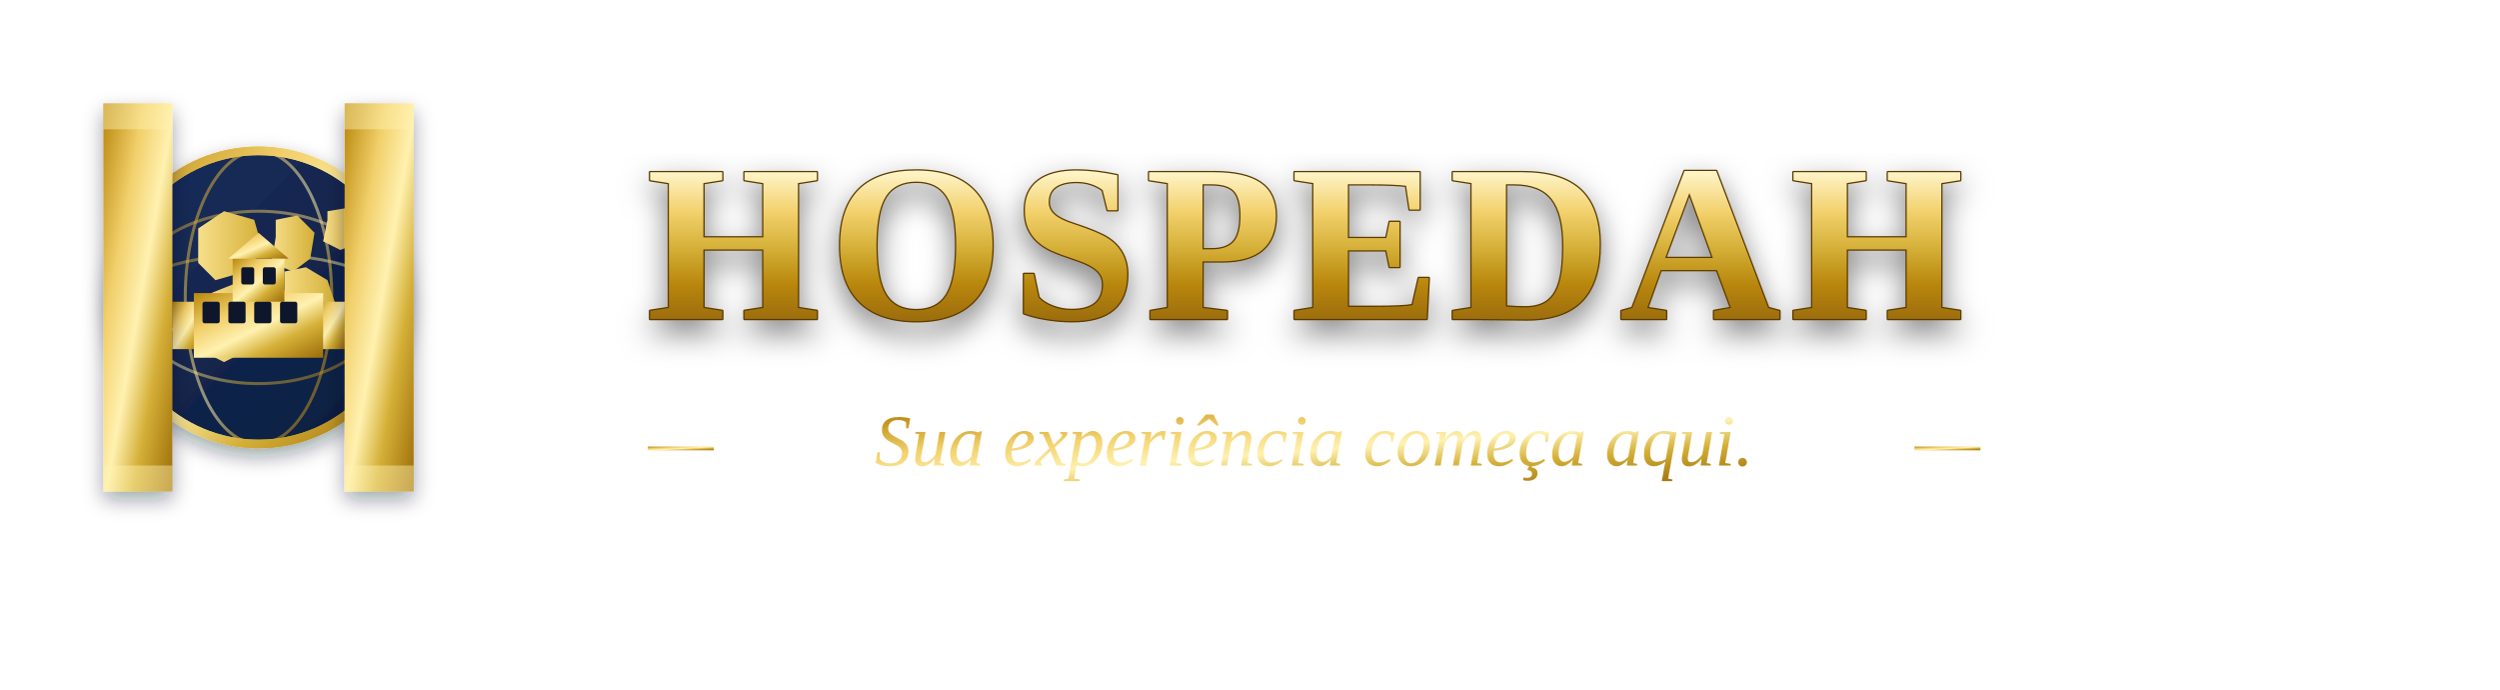
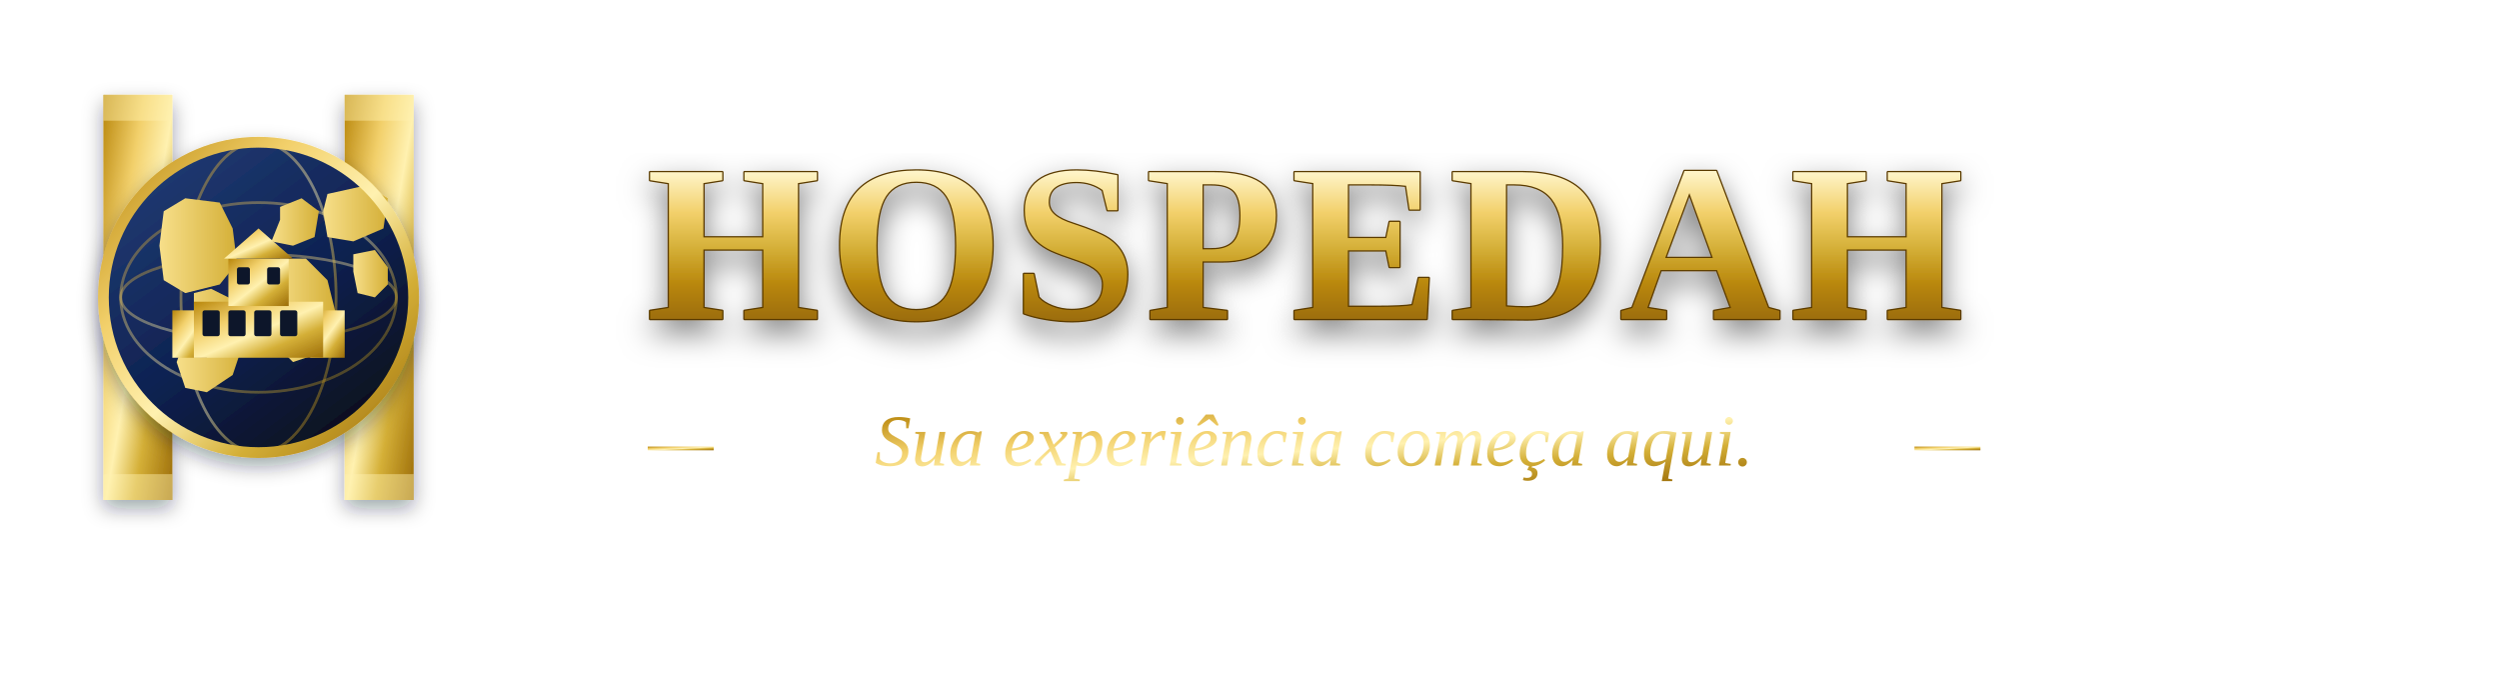
<svg xmlns="http://www.w3.org/2000/svg" width="580" height="160" viewBox="0 0 580 160" preserveAspectRatio="xMidYMid meet" role="img" aria-labelledby="logoTitle logoDesc">
  <defs>
    <linearGradient id="goldMetal" x1="0%" y1="0%" x2="100%" y2="100%">
      <stop offset="0%" stop-color="#B8860B" />
      <stop offset="30%" stop-color="#F2D06B" />
      <stop offset="52%" stop-color="#FFF1B0" />
      <stop offset="72%" stop-color="#D4AF37" />
      <stop offset="100%" stop-color="#9B6C08" />
    </linearGradient>
    <linearGradient id="goldText" x1="0%" y1="0%" x2="0%" y2="100%">
      <stop offset="0%" stop-color="#FFF6CC" />
      <stop offset="28%" stop-color="#F2D06B" />
      <stop offset="52%" stop-color="#D4AF37" />
      <stop offset="76%" stop-color="#B8860B" />
      <stop offset="100%" stop-color="#9B6C08" />
    </linearGradient>
    <linearGradient id="goldSoft" x1="0%" y1="0%" x2="100%" y2="0%">
      <stop offset="0%" stop-color="#F7DF8A" />
      <stop offset="100%" stop-color="#D4AF37" />
    </linearGradient>
-     <linearGradient id="navyDepth" x1="0%" y1="0%" x2="100%" y2="100%">
-       <stop offset="0%" stop-color="#1A2F5E" />
-       <stop offset="100%" stop-color="#0B1C3D" />
+     <linearGradient id="navyDepth" x1="20%" y1="10%" x2="80%" y2="90%">
+       <stop offset="0%" stop-color="#1E3870" />
+       <stop offset="55%" stop-color="#0E2150" />
+       <stop offset="100%" stop-color="#071020" />
    </linearGradient>
    <filter id="softShadow" x="-30%" y="-30%" width="160%" height="180%">
      <feDropShadow dx="0" dy="2" stdDeviation="2.4" flood-color="#091429" flood-opacity="0.38" />
    </filter>
    <filter id="textShadow" x="-5%" y="-20%" width="120%" height="160%">
      <feDropShadow dx="0" dy="3" stdDeviation="3.5" flood-color="#000000" flood-opacity="0.50" />
    </filter>
+     <clipPath id="globeClip">
+       <circle cx="42" cy="38" r="36" />
+     </clipPath>
  </defs>
+   <g filter="url(#softShadow)">
+     <path d="M24 22h16v94H24z" fill="url(#goldMetal)" />
+     <path d="M80 22h16v94H80z" fill="url(#goldMetal)" />
+     <path d="M24 22h16v6H24zm0 88h16v6H24zm56-88h16v6H80zm0 88h16v6H80z" fill="#FFF1B0" opacity="0.45" />
+   </g>
  <g transform="translate(18 31)" filter="url(#softShadow)">
-     <circle cx="42" cy="38" r="34" fill="url(#navyDepth)" stroke="url(#goldMetal)" stroke-width="2" />
+     <circle cx="42" cy="38" r="36" fill="url(#navyDepth)" />
    <g stroke="url(#goldMetal)" fill="none">
-       <line x1="8" y1="38" x2="76" y2="38" stroke-width="1.3" opacity="0.9" />
-       <line x1="13" y1="27" x2="71" y2="27" stroke-width="0.7" opacity="0.5" />
-       <line x1="13" y1="49" x2="71" y2="49" stroke-width="0.7" opacity="0.5" />
-       <line x1="25" y1="16" x2="59" y2="16" stroke-width="0.6" opacity="0.4" />
-       <line x1="25" y1="60" x2="59" y2="60" stroke-width="0.6" opacity="0.4" />
-       <ellipse cx="42" cy="38" rx="30" ry="10" stroke-width="0.7" opacity="0.5" />
-       <ellipse cx="42" cy="38" rx="30" ry="20" stroke-width="0.7" opacity="0.5" />
-       <ellipse cx="42" cy="38" rx="17" ry="34" stroke-width="0.7" opacity="0.55" />
-       <line x1="42" y1="4" x2="42" y2="72" stroke-width="0.7" opacity="0.55" />
+       <line x1="11" y1="27" x2="73" y2="27" stroke-width="0.65" opacity="0.45" />
+       <line x1="11" y1="49" x2="73" y2="49" stroke-width="0.65" opacity="0.45" />
+       <line x1="22" y1="16" x2="62" y2="16" stroke-width="0.55" opacity="0.35" />
+       <line x1="22" y1="60" x2="62" y2="60" stroke-width="0.55" opacity="0.35" />
+       <ellipse cx="42" cy="38" rx="32" ry="10" stroke-width="0.65" opacity="0.4" />
+       <ellipse cx="42" cy="38" rx="32" ry="22" stroke-width="0.65" opacity="0.4" />
+       <ellipse cx="42" cy="38" rx="18" ry="36" stroke-width="0.65" opacity="0.45" />
+       <line x1="42" y1="2" x2="42" y2="74" stroke-width="0.65" opacity="0.45" />
    </g>
+     <line x1="6" y1="38" x2="78" y2="38" stroke="url(#goldMetal)" stroke-width="6.5" opacity="1" clip-path="url(#globeClip)" />
    <g fill="url(#goldSoft)">
-       <path d="M28 22l6-4 7 2 2 7-4 5-7 2-4-4z" />
-       <path d="M31 37l5-2 6 2 2 6-4 7-6 3-4-2 1-8z" />
-       <path d="M46 20l5-1 4 4-1 6-4 3-5-2 1-6z" />
-       <path d="M48 32l5-1 5 3 2 6-5 7-5 1-3-4 1-8z" />
-       <path d="M58 18l6-1 3 3-1 5-5 2-4-2 1-5z" />
+       <path d="M20 18l5-3 8 1 3 6 1 8-4 5-8 2-5-3-1-8z" />
+       <path d="M27 37l4-1 6 3 2 8-3 9-6 4-5-1-2-6 4-11z" />
+       <path d="M47 17l5-2 4 3-1 6-5 2-5-1 2-5z" />
+       <path d="M47 29l6 0 5 5 2 8-4 9-6 2-4-4-1-10z" />
+       <path d="M58 14l9-2 5 3-1 7-7 3-6-1-1-6z" />
+       <path d="M64 28l5-1 3 4 0 4-3 3-4-1-1-5z" />
    </g>
    <g fill="url(#goldMetal)">
-       <rect x="22" y="39" width="7" height="11" />
-       <rect x="55" y="39" width="7" height="11" />
-       <rect x="27" y="37" width="30" height="15" />
-       <rect x="36" y="29" width="12" height="10" />
-       <polygon points="35,29 49,29 42,23" />
-       <rect x="29" y="39" width="4" height="5" fill="#091429" rx="0.5" />
-       <rect x="35" y="39" width="4" height="5" fill="#091429" rx="0.5" />
-       <rect x="41" y="39" width="4" height="5" fill="#091429" rx="0.5" />
-       <rect x="47" y="39" width="4" height="5" fill="#091429" rx="0.5" />
-       <rect x="38" y="31" width="3" height="4" fill="#091429" rx="0.5" />
-       <rect x="43" y="31" width="3" height="4" fill="#091429" rx="0.5" />
+       <rect x="22" y="41" width="8" height="11" />
+       <rect x="54" y="41" width="8" height="11" />
+       <rect x="27" y="39" width="30" height="13" />
+       <rect x="35" y="29" width="14" height="11" />
+       <polygon points="34,29 50,29 42,22" />
+       <rect x="29" y="41" width="4" height="6" fill="#091429" rx="0.5" />
+       <rect x="35" y="41" width="4" height="6" fill="#091429" rx="0.5" />
+       <rect x="41" y="41" width="4" height="6" fill="#091429" rx="0.5" />
+       <rect x="47" y="41" width="4" height="6" fill="#091429" rx="0.5" />
+       <rect x="37" y="31" width="3" height="4" fill="#091429" rx="0.5" />
+       <rect x="44" y="31" width="3" height="4" fill="#091429" rx="0.5" />
    </g>
-     <circle cx="42" cy="38" r="34" fill="none" stroke="url(#goldMetal)" stroke-width="2" />
-   </g>
-   <g filter="url(#softShadow)">
-     <path d="M24 24h16v90H24z" fill="url(#goldMetal)" />
-     <path d="M80 24h16v90H80z" fill="url(#goldMetal)" />
-     <path d="M24 24h16v6H24zm0 84h16v6H24zm56-84h16v6H80zm0 84h16v6H80z" fill="#FFF1B0" opacity="0.45" />
+     <circle cx="42" cy="38" r="36" fill="none" stroke="url(#goldMetal)" stroke-width="2.5" />
  </g>
  <text x="150" y="74" fill="url(#goldText)" font-family="Georgia, 'Times New Roman', serif" font-size="52" font-weight="700" letter-spacing="2" filter="url(#textShadow)" paint-order="stroke fill" stroke="#5a3a00" stroke-width="0.6" stroke-linejoin="round">HOSPEDAH</text>
  <g fill="url(#goldMetal)" font-family="Georgia, 'Times New Roman', serif" font-size="17" font-style="italic" text-anchor="middle">
    <text x="305" y="108">Sua experiência começa aqui.</text>
    <text x="158" y="108">—</text>
    <text x="452" y="108">—</text>
  </g>
</svg>
